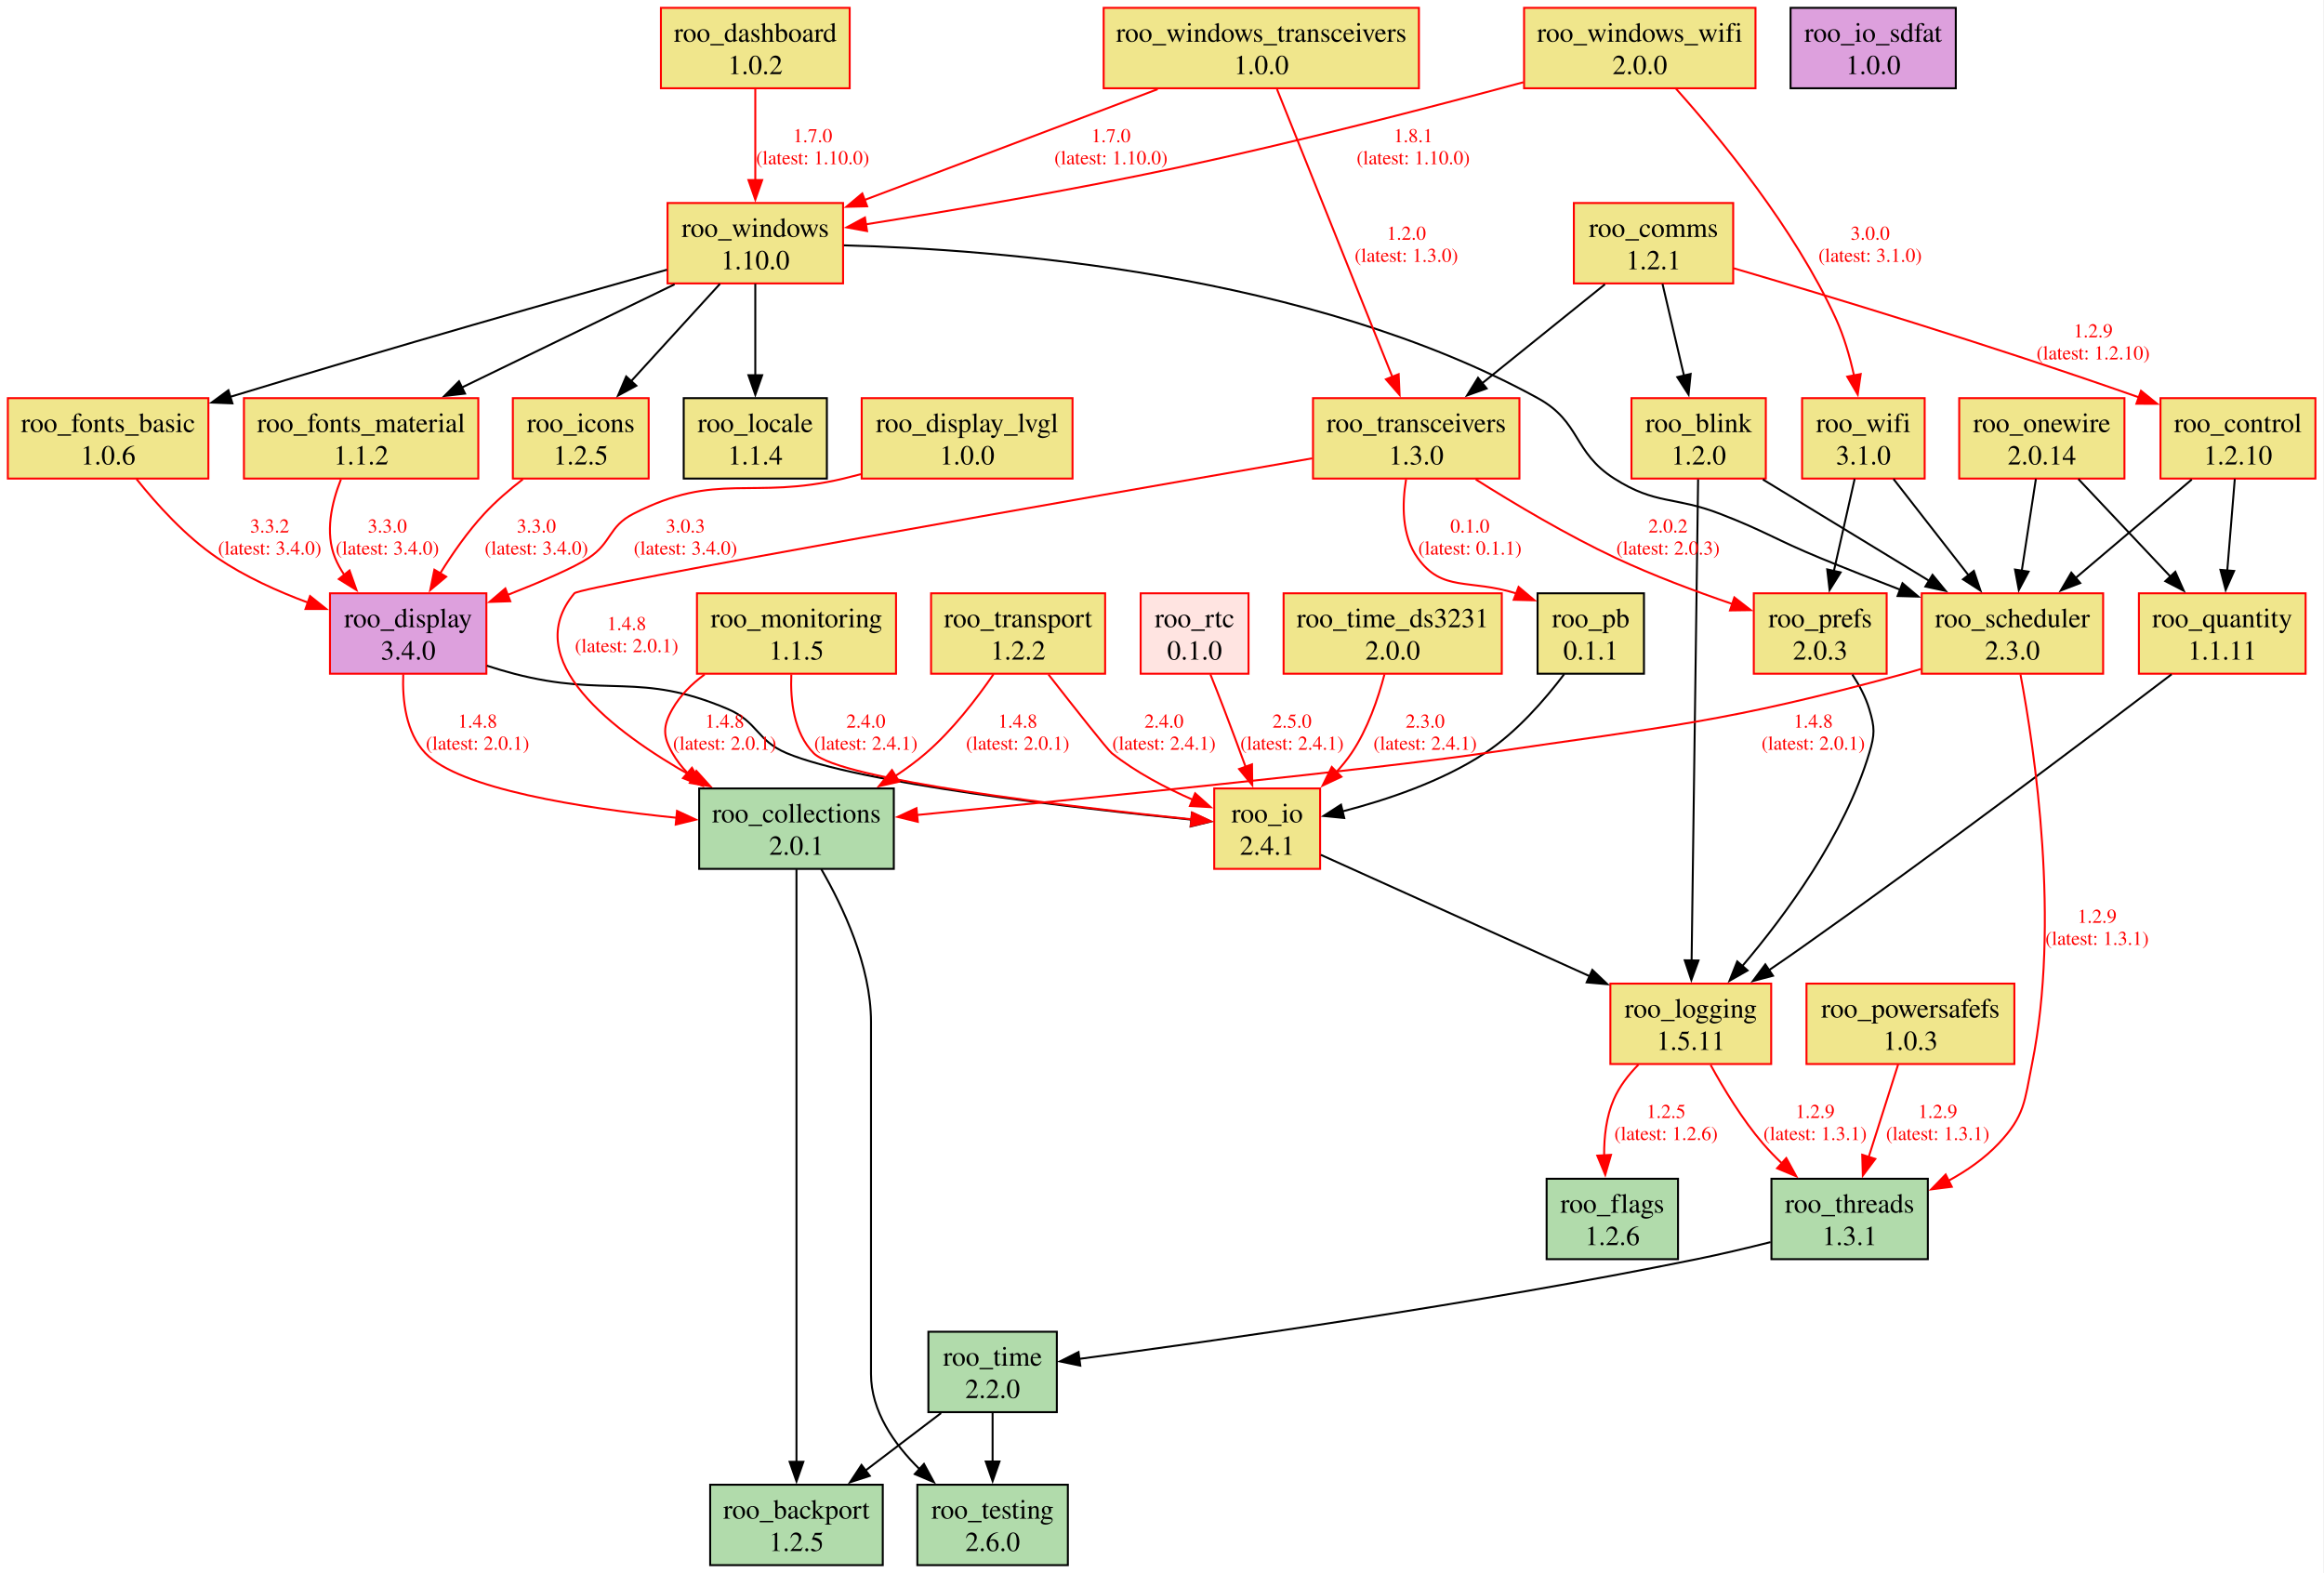
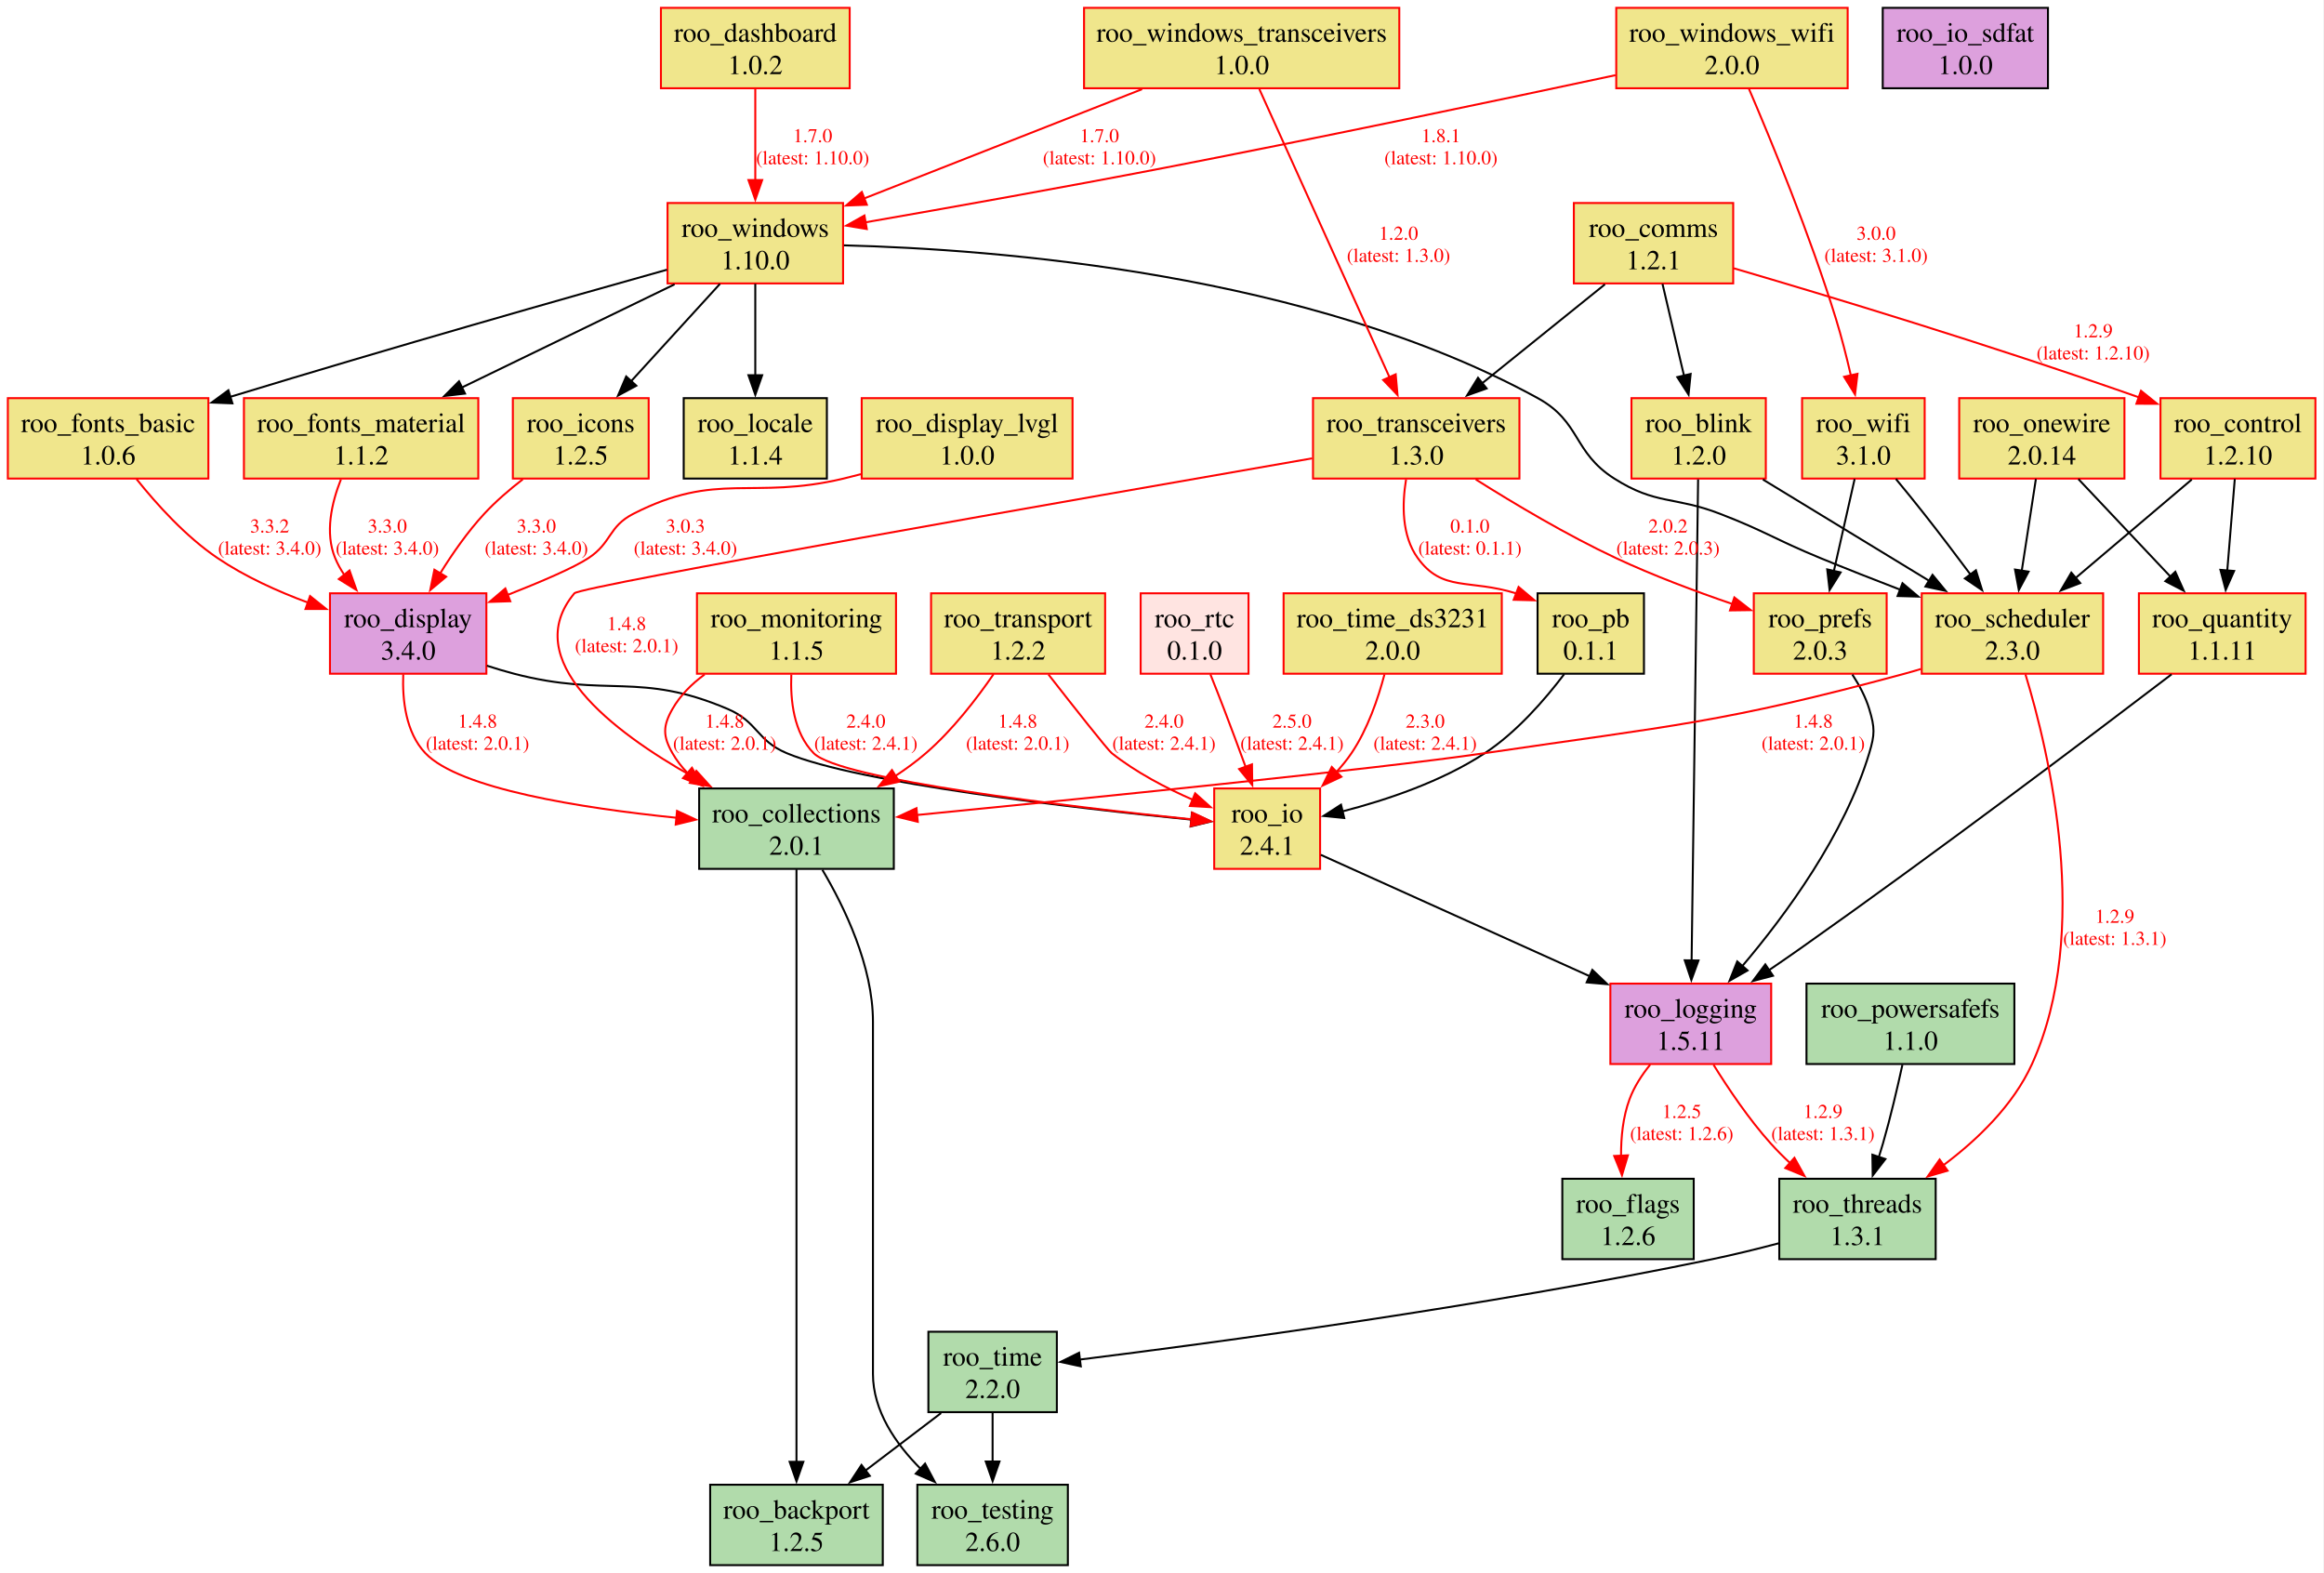
<svg xmlns="http://www.w3.org/2000/svg" width="1185pt" height="802pt" viewBox="0.00 0.00 1185.00 802.00">
  <g id="graph0" class="graph" transform="scale(1 1) rotate(0) translate(4 798)">
    <polygon fill="white" stroke="none" points="-4,4 -4,-798 1180.62,-798 1180.62,4 -4,4" />
    <g id="node1" class="node">
      <polygon fill="#b1dbab" stroke="black" points="446.12,-41 358.12,-41 358.12,0 446.12,0 446.12,-41" />
      <text xml:space="preserve" text-anchor="middle" x="402.12" y="-23.7" font-family="Times,serif" font-size="14.00">roo_backport</text>
      <text xml:space="preserve" text-anchor="middle" x="402.12" y="-7.2" font-family="Times,serif" font-size="14.00">1.2.5</text>
    </g>
    <g id="node2" class="node">
      <polygon fill="khaki" stroke="red" points="896.38,-595 827.88,-595 827.88,-554 896.38,-554 896.38,-595" />
      <text xml:space="preserve" text-anchor="middle" x="862.12" y="-577.7" font-family="Times,serif" font-size="14.00">roo_blink</text>
      <text xml:space="preserve" text-anchor="middle" x="862.12" y="-561.2" font-family="Times,serif" font-size="14.00">1.2.0</text>
    </g>
    <g id="node16" class="node">
-       <polygon fill="khaki" stroke="red" points="899.12,-296.5 817.12,-296.5 817.12,-255.5 899.12,-255.5 899.12,-296.5" />
+       <polygon fill="plum" stroke="red" points="899.12,-296.5 817.12,-296.5 817.12,-255.5 899.12,-255.5 899.12,-296.5" />
      <text xml:space="preserve" text-anchor="middle" x="858.12" y="-279.2" font-family="Times,serif" font-size="14.00">roo_logging</text>
      <text xml:space="preserve" text-anchor="middle" x="858.12" y="-262.7" font-family="Times,serif" font-size="14.00">1.5.11</text>
    </g>
    <g id="edge1" class="edge">
      <path fill="none" stroke="black" d="M861.86,-553.59C861.17,-502.95 859.37,-368.97 858.54,-308" />
      <polygon fill="black" stroke="black" points="862.05,-308.29 858.41,-298.34 855.05,-308.39 862.05,-308.29" />
    </g>
    <g id="node24" class="node">
      <polygon fill="khaki" stroke="red" points="1068.38,-495.5 975.88,-495.5 975.88,-454.5 1068.38,-454.5 1068.38,-495.5" />
      <text xml:space="preserve" text-anchor="middle" x="1022.12" y="-478.2" font-family="Times,serif" font-size="14.00">roo_scheduler</text>
      <text xml:space="preserve" text-anchor="middle" x="1022.12" y="-461.7" font-family="Times,serif" font-size="14.00">2.3.0</text>
    </g>
    <g id="edge2" class="edge">
      <path fill="none" stroke="black" d="M894.89,-553.53C919.37,-538.61 953.05,-518.09 979.61,-501.91" />
      <polygon fill="black" stroke="black" points="981.39,-504.92 988.11,-496.73 977.75,-498.94 981.39,-504.92" />
    </g>
    <g id="node3" class="node">
      <polygon fill="#b1dbab" stroke="black" points="451.75,-396 352.5,-396 352.5,-355 451.75,-355 451.75,-396" />
      <text xml:space="preserve" text-anchor="middle" x="402.12" y="-378.7" font-family="Times,serif" font-size="14.00">roo_collections</text>
      <text xml:space="preserve" text-anchor="middle" x="402.12" y="-362.2" font-family="Times,serif" font-size="14.00">2.0.1</text>
    </g>
    <g id="edge4" class="edge">
      <path fill="none" stroke="black" d="M402.12,-354.71C402.12,-335.01 402.12,-303.91 402.12,-277 402.12,-277 402.12,-277 402.12,-97.5 402.12,-82.7 402.12,-66.28 402.12,-52.51" />
      <polygon fill="black" stroke="black" points="405.63,-52.7 402.13,-42.7 398.63,-52.7 405.63,-52.7" />
    </g>
    <g id="node25" class="node">
      <polygon fill="#b1dbab" stroke="black" points="540.5,-41 463.75,-41 463.75,0 540.5,0 540.5,-41" />
      <text xml:space="preserve" text-anchor="middle" x="502.12" y="-23.7" font-family="Times,serif" font-size="14.00">roo_testing</text>
      <text xml:space="preserve" text-anchor="middle" x="502.12" y="-7.2" font-family="Times,serif" font-size="14.00">2.6.0</text>
    </g>
    <g id="edge3" class="edge">
-       <path fill="none" stroke="black" d="M414.78,-354.83C425.83,-335.73 440.12,-305.52 440.12,-277 440.12,-277 440.12,-277 440.12,-97.5 440.12,-78.6 451.77,-61.81 464.97,-48.85" />
-       <polygon fill="black" stroke="black" points="467.13,-51.61 472.18,-42.3 462.43,-46.43 467.13,-51.61" />
+       <path fill="none" stroke="black" d="M415.33,-354.51C426.64,-335.42 441.12,-305.44 441.12,-277 441.12,-277 441.12,-277 441.12,-97.5 441.12,-78.73 452.59,-61.95 465.57,-48.96" />
+       <polygon fill="black" stroke="black" points="467.69,-51.77 472.66,-42.41 462.94,-46.63 467.69,-51.77" />
    </g>
    <g id="node4" class="node">
      <polygon fill="khaki" stroke="red" points="879.75,-694.5 798.5,-694.5 798.5,-653.5 879.75,-653.5 879.75,-694.5" />
      <text xml:space="preserve" text-anchor="middle" x="839.12" y="-677.2" font-family="Times,serif" font-size="14.00">roo_comms</text>
      <text xml:space="preserve" text-anchor="middle" x="839.12" y="-660.7" font-family="Times,serif" font-size="14.00">1.2.1</text>
    </g>
    <g id="edge5" class="edge">
      <path fill="none" stroke="black" d="M843.7,-653.27C846.42,-641.56 849.95,-626.43 853.12,-613 853.63,-610.85 854.16,-608.63 854.69,-606.4" />
      <polygon fill="black" stroke="black" points="858.06,-607.36 856.99,-596.82 851.25,-605.73 858.06,-607.36" />
    </g>
    <g id="node5" class="node">
      <polygon fill="khaki" stroke="red" points="1176.62,-595 1097.62,-595 1097.62,-554 1176.62,-554 1176.62,-595" />
      <text xml:space="preserve" text-anchor="middle" x="1137.12" y="-577.7" font-family="Times,serif" font-size="14.00">roo_control</text>
      <text xml:space="preserve" text-anchor="middle" x="1137.12" y="-561.2" font-family="Times,serif" font-size="14.00">1.2.10</text>
    </g>
    <g id="edge6" class="edge">
      <path fill="none" stroke="red" d="M879.98,-661.23C927.43,-647.33 1008.23,-622.97 1086.81,-595.35" />
      <polygon fill="red" stroke="red" points="1087.69,-598.75 1095.95,-592.11 1085.35,-592.15 1087.69,-598.75" />
      <text xml:space="preserve" text-anchor="middle" x="1063.28" y="-626" font-family="Times,serif" font-size="10.00" fill="red">1.2.9</text>
      <text xml:space="preserve" text-anchor="middle" x="1063.28" y="-614.75" font-family="Times,serif" font-size="10.00" fill="red">(latest: 1.2.10)</text>
    </g>
    <g id="node29" class="node">
      <polygon fill="khaki" stroke="red" points="770.75,-595 665.5,-595 665.5,-554 770.75,-554 770.75,-595" />
      <text xml:space="preserve" text-anchor="middle" x="718.12" y="-577.7" font-family="Times,serif" font-size="14.00">roo_transceivers</text>
      <text xml:space="preserve" text-anchor="middle" x="718.12" y="-561.2" font-family="Times,serif" font-size="14.00">1.3.0</text>
    </g>
    <g id="edge7" class="edge">
      <path fill="none" stroke="black" d="M814.35,-653.03C796.24,-638.44 771.48,-618.49 751.61,-602.48" />
      <polygon fill="black" stroke="black" points="754.03,-599.94 744.05,-596.39 749.64,-605.39 754.03,-599.94" />
    </g>
    <g id="node22" class="node">
      <polygon fill="khaki" stroke="red" points="1171.62,-495.5 1086.62,-495.5 1086.62,-454.5 1171.62,-454.5 1171.62,-495.5" />
      <text xml:space="preserve" text-anchor="middle" x="1129.12" y="-478.2" font-family="Times,serif" font-size="14.00">roo_quantity</text>
      <text xml:space="preserve" text-anchor="middle" x="1129.12" y="-461.7" font-family="Times,serif" font-size="14.00">1.1.11</text>
    </g>
    <g id="edge8" class="edge">
      <path fill="none" stroke="black" d="M1135.51,-553.77C1134.4,-540.29 1132.91,-522.16 1131.65,-506.79" />
      <polygon fill="black" stroke="black" points="1135.17,-506.89 1130.87,-497.21 1128.19,-507.46 1135.17,-506.89" />
    </g>
    <g id="edge9" class="edge">
      <path fill="none" stroke="black" d="M1113.58,-553.53C1096.44,-539.01 1073.05,-519.17 1054.21,-503.2" />
      <polygon fill="black" stroke="black" points="1056.69,-500.72 1046.8,-496.92 1052.16,-506.05 1056.69,-500.72" />
    </g>
    <g id="node6" class="node">
      <polygon fill="khaki" stroke="red" points="429.25,-794 333,-794 333,-753 429.25,-753 429.25,-794" />
      <text xml:space="preserve" text-anchor="middle" x="381.12" y="-776.7" font-family="Times,serif" font-size="14.00">roo_dashboard</text>
      <text xml:space="preserve" text-anchor="middle" x="381.12" y="-760.2" font-family="Times,serif" font-size="14.00">1.0.2</text>
    </g>
    <g id="node32" class="node">
      <polygon fill="khaki" stroke="red" points="425.88,-694.5 336.38,-694.5 336.38,-653.5 425.88,-653.5 425.88,-694.5" />
      <text xml:space="preserve" text-anchor="middle" x="381.12" y="-677.2" font-family="Times,serif" font-size="14.00">roo_windows</text>
      <text xml:space="preserve" text-anchor="middle" x="381.12" y="-660.7" font-family="Times,serif" font-size="14.00">1.10.0</text>
    </g>
    <g id="edge10" class="edge">
      <path fill="none" stroke="red" d="M381.12,-752.77C381.12,-739.29 381.12,-721.16 381.12,-705.79" />
      <polygon fill="red" stroke="red" points="384.63,-706.21 381.13,-696.21 377.63,-706.21 384.63,-706.21" />
      <text xml:space="preserve" text-anchor="middle" x="410.38" y="-725.5" font-family="Times,serif" font-size="10.00" fill="red">1.7.0</text>
      <text xml:space="preserve" text-anchor="middle" x="410.38" y="-714.25" font-family="Times,serif" font-size="10.00" fill="red">(latest: 1.10.0)</text>
    </g>
    <g id="node7" class="node">
      <polygon fill="plum" stroke="red" points="244,-495.5 164.25,-495.5 164.25,-454.5 244,-454.5 244,-495.5" />
      <text xml:space="preserve" text-anchor="middle" x="204.12" y="-478.2" font-family="Times,serif" font-size="14.00">roo_display</text>
      <text xml:space="preserve" text-anchor="middle" x="204.12" y="-461.7" font-family="Times,serif" font-size="14.00">3.4.0</text>
    </g>
    <g id="edge11" class="edge">
      <path fill="none" stroke="red" d="M201.61,-454.22C201.11,-441.14 202.87,-424.53 212.88,-414 230.23,-395.74 292.54,-385.99 340.98,-381.05" />
      <polygon fill="red" stroke="red" points="341.21,-384.55 350.83,-380.1 340.54,-377.58 341.21,-384.55" />
      <text xml:space="preserve" text-anchor="middle" x="239.5" y="-427" font-family="Times,serif" font-size="10.00" fill="red">1.4.8</text>
      <text xml:space="preserve" text-anchor="middle" x="239.5" y="-415.75" font-family="Times,serif" font-size="10.00" fill="red">(latest: 2.0.1)</text>
    </g>
    <g id="node13" class="node">
      <polygon fill="khaki" stroke="red" points="669.12,-396 615.12,-396 615.12,-355 669.12,-355 669.12,-396" />
      <text xml:space="preserve" text-anchor="middle" x="642.12" y="-378.7" font-family="Times,serif" font-size="14.00">roo_io</text>
      <text xml:space="preserve" text-anchor="middle" x="642.12" y="-362.2" font-family="Times,serif" font-size="14.00">2.4.1</text>
    </g>
    <g id="edge12" class="edge">
      <path fill="none" stroke="black" d="M244.27,-458.59C248.9,-457.09 253.59,-455.68 258.12,-454.5 305.64,-442.11 321.97,-455.78 367.12,-436.5 382.45,-429.95 381.76,-420.45 397.12,-414 433.67,-398.65 544.49,-385.97 603.76,-380.07" />
      <polygon fill="black" stroke="black" points="603.77,-383.59 613.38,-379.13 603.09,-376.62 603.77,-383.59" />
    </g>
    <g id="node8" class="node">
      <polygon fill="khaki" stroke="red" points="542.88,-595 435.38,-595 435.38,-554 542.88,-554 542.88,-595" />
      <text xml:space="preserve" text-anchor="middle" x="489.12" y="-577.7" font-family="Times,serif" font-size="14.00">roo_display_lvgl</text>
      <text xml:space="preserve" text-anchor="middle" x="489.12" y="-561.2" font-family="Times,serif" font-size="14.00">1.0.0</text>
    </g>
    <g id="edge13" class="edge">
      <path fill="none" stroke="red" d="M434.96,-556.23C431.98,-555.44 429.02,-554.69 426.12,-554 379.1,-542.83 361.9,-558.02 318.88,-536 306.22,-529.52 307.99,-521.33 296.12,-513.5 288.62,-508.54 271.94,-501.4 254.83,-494.67" />
      <polygon fill="red" stroke="red" points="256.19,-491.44 245.6,-491.1 253.67,-497.97 256.19,-491.44" />
      <text xml:space="preserve" text-anchor="middle" x="345.5" y="-526.5" font-family="Times,serif" font-size="10.00" fill="red">3.0.3</text>
      <text xml:space="preserve" text-anchor="middle" x="345.5" y="-515.25" font-family="Times,serif" font-size="10.00" fill="red">(latest: 3.4.0)</text>
    </g>
    <g id="node9" class="node">
-       <polygon fill="#b1dbab" stroke="black" points="851.62,-197 784.62,-197 784.62,-156 851.62,-156 851.62,-197" />
-       <text xml:space="preserve" text-anchor="middle" x="818.12" y="-179.7" font-family="Times,serif" font-size="14.00">roo_flags</text>
-       <text xml:space="preserve" text-anchor="middle" x="818.12" y="-163.2" font-family="Times,serif" font-size="14.00">1.2.6</text>
+       <polygon fill="#b1dbab" stroke="black" points="859.62,-197 792.62,-197 792.62,-156 859.62,-156 859.62,-197" />
+       <text xml:space="preserve" text-anchor="middle" x="826.12" y="-179.7" font-family="Times,serif" font-size="14.00">roo_flags</text>
+       <text xml:space="preserve" text-anchor="middle" x="826.12" y="-163.2" font-family="Times,serif" font-size="14.00">1.2.6</text>
    </g>
    <g id="node10" class="node">
      <polygon fill="khaki" stroke="red" points="102.25,-595 0,-595 0,-554 102.25,-554 102.25,-595" />
      <text xml:space="preserve" text-anchor="middle" x="51.12" y="-577.7" font-family="Times,serif" font-size="14.00">roo_fonts_basic</text>
      <text xml:space="preserve" text-anchor="middle" x="51.12" y="-561.2" font-family="Times,serif" font-size="14.00">1.0.6</text>
    </g>
    <g id="edge14" class="edge">
      <path fill="none" stroke="red" d="M65.61,-553.74C75.91,-540.84 90.74,-524.42 106.88,-513.5 120.88,-504.02 137.61,-496.47 153.22,-490.69" />
      <polygon fill="red" stroke="red" points="154.1,-494.1 162.37,-487.48 151.78,-487.49 154.1,-494.1" />
      <text xml:space="preserve" text-anchor="middle" x="133.5" y="-526.5" font-family="Times,serif" font-size="10.00" fill="red">3.3.2</text>
      <text xml:space="preserve" text-anchor="middle" x="133.5" y="-515.25" font-family="Times,serif" font-size="10.00" fill="red">(latest: 3.4.0)</text>
    </g>
    <g id="node11" class="node">
      <polygon fill="khaki" stroke="red" points="239.88,-595 120.38,-595 120.38,-554 239.88,-554 239.88,-595" />
      <text xml:space="preserve" text-anchor="middle" x="180.12" y="-577.7" font-family="Times,serif" font-size="14.00">roo_fonts_material</text>
      <text xml:space="preserve" text-anchor="middle" x="180.12" y="-561.2" font-family="Times,serif" font-size="14.00">1.1.2</text>
    </g>
    <g id="edge15" class="edge">
      <path fill="none" stroke="red" d="M169.81,-553.52C165.09,-541.59 161.59,-526.32 166.88,-513.5 168.12,-510.48 169.74,-507.57 171.61,-504.8" />
      <polygon fill="red" stroke="red" points="174.22,-507.15 177.77,-497.16 168.77,-502.75 174.22,-507.15" />
      <text xml:space="preserve" text-anchor="middle" x="193.5" y="-526.5" font-family="Times,serif" font-size="10.00" fill="red">3.3.0</text>
      <text xml:space="preserve" text-anchor="middle" x="193.5" y="-515.25" font-family="Times,serif" font-size="10.00" fill="red">(latest: 3.4.0)</text>
    </g>
    <g id="node12" class="node">
      <polygon fill="khaki" stroke="red" points="326.75,-595 257.5,-595 257.5,-554 326.75,-554 326.75,-595" />
      <text xml:space="preserve" text-anchor="middle" x="292.12" y="-577.7" font-family="Times,serif" font-size="14.00">roo_icons</text>
      <text xml:space="preserve" text-anchor="middle" x="292.12" y="-561.2" font-family="Times,serif" font-size="14.00">1.2.5</text>
    </g>
    <g id="edge16" class="edge">
      <path fill="none" stroke="red" d="M262.58,-553.64C255.71,-548.34 248.71,-542.31 242.88,-536 234.47,-526.92 226.74,-515.81 220.42,-505.63" />
      <polygon fill="red" stroke="red" points="223.5,-503.96 215.38,-497.16 217.49,-507.54 223.5,-503.96" />
      <text xml:space="preserve" text-anchor="middle" x="269.5" y="-526.5" font-family="Times,serif" font-size="10.00" fill="red">3.3.0</text>
      <text xml:space="preserve" text-anchor="middle" x="269.5" y="-515.25" font-family="Times,serif" font-size="10.00" fill="red">(latest: 3.4.0)</text>
    </g>
    <g id="edge17" class="edge">
      <path fill="none" stroke="black" d="M669.48,-362.15C703.88,-346.62 763.64,-319.65 806.69,-300.22" />
      <polygon fill="black" stroke="black" points="807.92,-303.5 815.59,-296.2 805.04,-297.12 807.92,-303.5" />
    </g>
    <g id="node14" class="node">
-       <polygon fill="plum" stroke="black" points="993.25,-794 909,-794 909,-753 993.25,-753 993.25,-794" />
-       <text xml:space="preserve" text-anchor="middle" x="951.12" y="-776.7" font-family="Times,serif" font-size="14.00">roo_io_sdfat</text>
-       <text xml:space="preserve" text-anchor="middle" x="951.12" y="-760.2" font-family="Times,serif" font-size="14.00">1.0.0</text>
+       <polygon fill="plum" stroke="black" points="1040.25,-794 956,-794 956,-753 1040.25,-753 1040.25,-794" />
+       <text xml:space="preserve" text-anchor="middle" x="998.12" y="-776.7" font-family="Times,serif" font-size="14.00">roo_io_sdfat</text>
+       <text xml:space="preserve" text-anchor="middle" x="998.12" y="-760.2" font-family="Times,serif" font-size="14.00">1.0.0</text>
    </g>
    <g id="node15" class="node">
      <polygon fill="khaki" stroke="black" points="417.62,-595 344.62,-595 344.62,-554 417.62,-554 417.62,-595" />
      <text xml:space="preserve" text-anchor="middle" x="381.12" y="-577.7" font-family="Times,serif" font-size="14.00">roo_locale</text>
      <text xml:space="preserve" text-anchor="middle" x="381.12" y="-561.2" font-family="Times,serif" font-size="14.00">1.1.4</text>
    </g>
    <g id="edge18" class="edge">
-       <path fill="none" stroke="red" d="M831.44,-255.19C826.35,-250.04 821.73,-244.07 818.88,-237.5 815.05,-228.7 813.88,-218.47 813.95,-208.97" />
-       <polygon fill="red" stroke="red" points="817.44,-209.19 814.51,-199.01 810.45,-208.79 817.44,-209.19" />
-       <text xml:space="preserve" text-anchor="middle" x="845.5" y="-228" font-family="Times,serif" font-size="10.00" fill="red">1.2.5</text>
-       <text xml:space="preserve" text-anchor="middle" x="845.5" y="-216.75" font-family="Times,serif" font-size="10.00" fill="red">(latest: 1.2.6)</text>
+       <path fill="none" stroke="red" d="M837.45,-255.22C833.15,-249.91 829.22,-243.86 826.88,-237.5 823.55,-228.5 822.52,-218.21 822.57,-208.72" />
+       <polygon fill="red" stroke="red" points="826.06,-208.95 823.04,-198.8 819.07,-208.62 826.06,-208.95" />
+       <text xml:space="preserve" text-anchor="middle" x="853.5" y="-228" font-family="Times,serif" font-size="10.00" fill="red">1.2.5</text>
+       <text xml:space="preserve" text-anchor="middle" x="853.5" y="-216.75" font-family="Times,serif" font-size="10.00" fill="red">(latest: 1.2.6)</text>
    </g>
    <g id="node26" class="node">
-       <polygon fill="#b1dbab" stroke="black" points="979,-197 899.25,-197 899.25,-156 979,-156 979,-197" />
-       <text xml:space="preserve" text-anchor="middle" x="939.12" y="-179.7" font-family="Times,serif" font-size="14.00">roo_threads</text>
-       <text xml:space="preserve" text-anchor="middle" x="939.12" y="-163.2" font-family="Times,serif" font-size="14.00">1.3.1</text>
+       <polygon fill="#b1dbab" stroke="black" points="983,-197 903.25,-197 903.25,-156 983,-156 983,-197" />
+       <text xml:space="preserve" text-anchor="middle" x="943.12" y="-179.7" font-family="Times,serif" font-size="14.00">roo_threads</text>
+       <text xml:space="preserve" text-anchor="middle" x="943.12" y="-163.2" font-family="Times,serif" font-size="14.00">1.3.1</text>
    </g>
    <g id="edge19" class="edge">
-       <path fill="none" stroke="red" d="M868.25,-255.02C874.94,-242.81 884.38,-227.24 894.88,-215 897.9,-211.47 901.27,-208 904.76,-204.68" />
-       <polygon fill="red" stroke="red" points="906.82,-207.54 911.91,-198.25 902.13,-202.33 906.82,-207.54" />
-       <text xml:space="preserve" text-anchor="middle" x="921.5" y="-228" font-family="Times,serif" font-size="10.00" fill="red">1.2.9</text>
-       <text xml:space="preserve" text-anchor="middle" x="921.5" y="-216.75" font-family="Times,serif" font-size="10.00" fill="red">(latest: 1.3.1)</text>
+       <path fill="none" stroke="red" d="M869.72,-255.11C877.28,-242.93 887.76,-227.36 898.88,-215 901.98,-211.55 905.4,-208.12 908.93,-204.82" />
+       <polygon fill="red" stroke="red" points="910.97,-207.69 916.11,-198.42 906.31,-202.46 910.97,-207.69" />
+       <text xml:space="preserve" text-anchor="middle" x="925.5" y="-228" font-family="Times,serif" font-size="10.00" fill="red">1.2.9</text>
+       <text xml:space="preserve" text-anchor="middle" x="925.5" y="-216.75" font-family="Times,serif" font-size="10.00" fill="red">(latest: 1.3.1)</text>
    </g>
    <g id="node17" class="node">
      <polygon fill="khaki" stroke="red" points="452.88,-495.5 351.38,-495.5 351.38,-454.5 452.88,-454.5 452.88,-495.5" />
      <text xml:space="preserve" text-anchor="middle" x="402.12" y="-478.2" font-family="Times,serif" font-size="14.00">roo_monitoring</text>
      <text xml:space="preserve" text-anchor="middle" x="402.12" y="-461.7" font-family="Times,serif" font-size="14.00">1.1.5</text>
    </g>
    <g id="edge20" class="edge">
      <path fill="none" stroke="red" d="M355.27,-454.11C348.71,-449.31 342.86,-443.49 338.88,-436.5 333.93,-427.81 333.93,-422.69 338.88,-414 340.99,-410.29 343.63,-406.9 346.63,-403.83" />
      <polygon fill="red" stroke="red" points="348.83,-406.55 354.12,-397.38 344.26,-401.25 348.83,-406.55" />
      <text xml:space="preserve" text-anchor="middle" x="365.5" y="-427" font-family="Times,serif" font-size="10.00" fill="red">1.4.8</text>
      <text xml:space="preserve" text-anchor="middle" x="365.5" y="-415.75" font-family="Times,serif" font-size="10.00" fill="red">(latest: 2.0.1)</text>
    </g>
    <g id="edge21" class="edge">
      <path fill="none" stroke="red" d="M399.49,-454.11C398.94,-440.98 400.69,-424.35 410.88,-414 424.21,-400.45 541.39,-386.69 603.64,-380.26" />
      <polygon fill="red" stroke="red" points="603.85,-383.75 613.44,-379.26 603.14,-376.79 603.85,-383.75" />
      <text xml:space="preserve" text-anchor="middle" x="437.5" y="-427" font-family="Times,serif" font-size="10.00" fill="red">2.4.0</text>
      <text xml:space="preserve" text-anchor="middle" x="437.5" y="-415.75" font-family="Times,serif" font-size="10.00" fill="red">(latest: 2.4.1)</text>
    </g>
    <g id="node18" class="node">
      <polygon fill="khaki" stroke="red" points="1079.25,-595 995,-595 995,-554 1079.25,-554 1079.25,-595" />
      <text xml:space="preserve" text-anchor="middle" x="1037.12" y="-577.7" font-family="Times,serif" font-size="14.00">roo_onewire</text>
      <text xml:space="preserve" text-anchor="middle" x="1037.12" y="-561.2" font-family="Times,serif" font-size="14.00">2.0.14</text>
    </g>
    <g id="edge23" class="edge">
      <path fill="none" stroke="black" d="M1055.74,-553.77C1069.33,-539.36 1087.94,-519.64 1103.02,-503.67" />
      <polygon fill="black" stroke="black" points="1105.18,-506.48 1109.5,-496.8 1100.09,-501.67 1105.18,-506.48" />
    </g>
    <g id="edge22" class="edge">
      <path fill="none" stroke="black" d="M1034.09,-553.77C1032.02,-540.29 1029.23,-522.16 1026.86,-506.79" />
      <polygon fill="black" stroke="black" points="1030.37,-506.55 1025.39,-497.2 1023.45,-507.61 1030.37,-506.55" />
    </g>
    <g id="node19" class="node">
      <polygon fill="khaki" stroke="black" points="834.25,-495.5 780,-495.5 780,-454.5 834.25,-454.5 834.25,-495.5" />
      <text xml:space="preserve" text-anchor="middle" x="807.12" y="-478.2" font-family="Times,serif" font-size="14.00">roo_pb</text>
      <text xml:space="preserve" text-anchor="middle" x="807.12" y="-461.7" font-family="Times,serif" font-size="14.00">0.1.1</text>
    </g>
    <g id="edge24" class="edge">
      <path fill="none" stroke="black" d="M793.58,-454.28C783.71,-441.23 769.28,-424.63 753.12,-414 731.13,-399.53 703,-390.11 680.56,-384.32" />
      <polygon fill="black" stroke="black" points="681.42,-380.93 670.88,-381.98 679.78,-387.73 681.42,-380.93" />
    </g>
    <g id="node20" class="node">
-       <polygon fill="khaki" stroke="red" points="1023.12,-296.5 917.12,-296.5 917.12,-255.5 1023.12,-255.5 1023.12,-296.5" />
+       <polygon fill="#b1dbab" stroke="black" points="1023.12,-296.5 917.12,-296.5 917.12,-255.5 1023.12,-255.5 1023.12,-296.5" />
      <text xml:space="preserve" text-anchor="middle" x="970.12" y="-279.2" font-family="Times,serif" font-size="14.00">roo_powersafefs</text>
-       <text xml:space="preserve" text-anchor="middle" x="970.12" y="-262.7" font-family="Times,serif" font-size="14.00">1.0.3</text>
+       <text xml:space="preserve" text-anchor="middle" x="970.12" y="-262.7" font-family="Times,serif" font-size="14.00">1.1.0</text>
    </g>
    <g id="edge25" class="edge">
-       <path fill="none" stroke="red" d="M963.85,-255.27C959.52,-241.66 953.69,-223.3 948.77,-207.84" />
-       <polygon fill="red" stroke="red" points="952.21,-207.11 945.85,-198.64 945.54,-209.23 952.21,-207.11" />
-       <text xml:space="preserve" text-anchor="middle" x="984.03" y="-228" font-family="Times,serif" font-size="10.00" fill="red">1.2.9</text>
-       <text xml:space="preserve" text-anchor="middle" x="984.03" y="-216.75" font-family="Times,serif" font-size="10.00" fill="red">(latest: 1.3.1)</text>
+       <path fill="none" stroke="black" d="M966.04,-255.14C963.48,-243.39 959.96,-228.26 956.12,-215 955.47,-212.72 954.75,-210.38 954.01,-208.04" />
+       <polygon fill="black" stroke="black" points="957.36,-207.04 950.88,-198.66 950.72,-209.26 957.36,-207.04" />
    </g>
    <g id="node21" class="node">
      <polygon fill="khaki" stroke="red" points="958,-495.5 890.25,-495.5 890.25,-454.5 958,-454.5 958,-495.5" />
      <text xml:space="preserve" text-anchor="middle" x="924.12" y="-478.2" font-family="Times,serif" font-size="14.00">roo_prefs</text>
      <text xml:space="preserve" text-anchor="middle" x="924.12" y="-461.7" font-family="Times,serif" font-size="14.00">2.0.3</text>
    </g>
    <g id="edge26" class="edge">
      <path fill="none" stroke="black" d="M940.5,-454.09C944.03,-448.7 947.27,-442.64 949.12,-436.5 952.02,-426.93 952.01,-423.57 949.12,-414 936.5,-372.19 906.48,-331.43 884.35,-305.39" />
      <polygon fill="black" stroke="black" points="887.09,-303.21 877.89,-297.96 881.81,-307.81 887.09,-303.21" />
    </g>
    <g id="edge27" class="edge">
      <path fill="none" stroke="black" d="M1103.28,-454.19C1063.2,-423.63 983.44,-363.38 914.12,-314.5 908.86,-310.79 903.26,-306.93 897.73,-303.17" />
      <polygon fill="black" stroke="black" points="900.04,-300.51 889.79,-297.82 896.12,-306.31 900.04,-300.51" />
    </g>
    <g id="node23" class="node">
      <polygon fill="mistyrose" stroke="red" points="632.62,-495.5 577.62,-495.5 577.62,-454.5 632.62,-454.5 632.62,-495.5" />
      <text xml:space="preserve" text-anchor="middle" x="605.12" y="-478.2" font-family="Times,serif" font-size="14.00">roo_rtc</text>
      <text xml:space="preserve" text-anchor="middle" x="605.12" y="-461.7" font-family="Times,serif" font-size="14.00">0.1.0</text>
    </g>
    <g id="edge28" class="edge">
      <path fill="none" stroke="red" d="M613.17,-454.19C615.45,-448.49 617.92,-442.26 620.12,-436.5 623.81,-426.89 627.71,-416.38 631.18,-406.87" />
      <polygon fill="red" stroke="red" points="634.39,-408.3 634.52,-397.7 627.81,-405.9 634.39,-408.3" />
      <text xml:space="preserve" text-anchor="middle" x="654.78" y="-427" font-family="Times,serif" font-size="10.00" fill="red">2.5.0</text>
      <text xml:space="preserve" text-anchor="middle" x="654.78" y="-415.75" font-family="Times,serif" font-size="10.00" fill="red">(latest: 2.4.1)</text>
    </g>
    <g id="edge29" class="edge">
      <path fill="none" stroke="red" d="M975.47,-456.91C972.66,-456.05 969.86,-455.24 967.12,-454.5 873.68,-429.25 848.88,-428.15 753.12,-414 698.86,-405.98 548.84,-390.84 463.53,-382.46" />
      <polygon fill="red" stroke="red" points="463.99,-378.99 453.7,-381.49 463.31,-385.95 463.99,-378.99" />
      <text xml:space="preserve" text-anchor="middle" x="920.56" y="-427" font-family="Times,serif" font-size="10.00" fill="red">1.4.8</text>
      <text xml:space="preserve" text-anchor="middle" x="920.56" y="-415.75" font-family="Times,serif" font-size="10.00" fill="red">(latest: 2.0.1)</text>
    </g>
    <g id="edge30" class="edge">
-       <path fill="none" stroke="red" d="M1026.22,-454.17C1033.49,-415.51 1046.63,-327.53 1032.12,-255.5 1028.27,-236.36 1028.5,-229.22 1015.12,-215 1007.94,-207.37 998.87,-201.08 989.52,-195.98" />
-       <polygon fill="red" stroke="red" points="991.21,-192.91 980.7,-191.57 988.08,-199.17 991.21,-192.91" />
-       <text xml:space="preserve" text-anchor="middle" x="1065.28" y="-327.5" font-family="Times,serif" font-size="10.00" fill="red">1.2.9</text>
-       <text xml:space="preserve" text-anchor="middle" x="1065.28" y="-316.25" font-family="Times,serif" font-size="10.00" fill="red">(latest: 1.3.1)</text>
+       <path fill="none" stroke="red" d="M1028.77,-454.18C1040.89,-414.42 1062.7,-322.94 1032.12,-255.5 1022.59,-234.47 1004.27,-216.86 986.72,-203.74" />
+       <polygon fill="red" stroke="red" points="989.07,-201.11 978.89,-198.16 985.01,-206.82 989.07,-201.11" />
+       <text xml:space="preserve" text-anchor="middle" x="1074.31" y="-327.5" font-family="Times,serif" font-size="10.00" fill="red">1.2.9</text>
+       <text xml:space="preserve" text-anchor="middle" x="1074.31" y="-316.25" font-family="Times,serif" font-size="10.00" fill="red">(latest: 1.3.1)</text>
    </g>
    <g id="node27" class="node">
      <polygon fill="#b1dbab" stroke="black" points="534.88,-119 469.38,-119 469.38,-78 534.88,-78 534.88,-119" />
      <text xml:space="preserve" text-anchor="middle" x="502.12" y="-101.7" font-family="Times,serif" font-size="14.00">roo_time</text>
      <text xml:space="preserve" text-anchor="middle" x="502.12" y="-85.2" font-family="Times,serif" font-size="14.00">2.2.0</text>
    </g>
    <g id="edge31" class="edge">
-       <path fill="none" stroke="black" d="M898.8,-164.69C886.73,-161.66 873.44,-158.5 861.12,-156 748.32,-133.07 613.96,-114.13 546.07,-105.13" />
-       <polygon fill="black" stroke="black" points="546.84,-101.71 536.47,-103.87 545.93,-108.65 546.84,-101.71" />
+       <path fill="none" stroke="black" d="M902.98,-164.1C892.05,-161.22 880.18,-158.3 869.12,-156 753.68,-131.97 615.84,-113.44 546.55,-104.81" />
+       <polygon fill="black" stroke="black" points="547.09,-101.35 536.73,-103.6 546.23,-108.3 547.09,-101.35" />
    </g>
    <g id="edge33" class="edge">
      <path fill="none" stroke="black" d="M475.85,-77.53C464.02,-68.54 449.89,-57.8 437.18,-48.14" />
      <polygon fill="black" stroke="black" points="439.51,-45.51 429.43,-42.25 435.27,-51.09 439.51,-45.51" />
    </g>
    <g id="edge32" class="edge">
      <path fill="none" stroke="black" d="M502.12,-77.53C502.12,-69.94 502.12,-61.1 502.12,-52.71" />
      <polygon fill="black" stroke="black" points="505.63,-52.85 502.13,-42.85 498.63,-52.85 505.63,-52.85" />
    </g>
    <g id="node28" class="node">
      <polygon fill="khaki" stroke="red" points="761.75,-495.5 650.5,-495.5 650.5,-454.5 761.75,-454.5 761.75,-495.5" />
      <text xml:space="preserve" text-anchor="middle" x="706.12" y="-478.2" font-family="Times,serif" font-size="14.00">roo_time_ds3231</text>
      <text xml:space="preserve" text-anchor="middle" x="706.12" y="-461.7" font-family="Times,serif" font-size="14.00">2.0.0</text>
    </g>
    <g id="edge34" class="edge">
      <path fill="none" stroke="red" d="M701.94,-454.17C698.7,-441.87 693.35,-426.15 685.12,-414 682.82,-410.6 680.14,-407.32 677.26,-404.21" />
      <polygon fill="red" stroke="red" points="679.97,-401.96 670.38,-397.46 675.07,-406.96 679.97,-401.96" />
      <text xml:space="preserve" text-anchor="middle" x="722.66" y="-427" font-family="Times,serif" font-size="10.00" fill="red">2.3.0</text>
      <text xml:space="preserve" text-anchor="middle" x="722.66" y="-415.75" font-family="Times,serif" font-size="10.00" fill="red">(latest: 2.4.1)</text>
    </g>
    <g id="edge36" class="edge">
      <path fill="none" stroke="red" d="M665.07,-564.31C550.9,-544.47 291.9,-499.13 288.88,-495.5 260.62,-461.65 307.8,-425.28 349.6,-401.78" />
      <polygon fill="red" stroke="red" points="351.07,-404.97 358.18,-397.11 347.73,-398.82 351.07,-404.97" />
      <text xml:space="preserve" text-anchor="middle" x="315.5" y="-476.75" font-family="Times,serif" font-size="10.00" fill="red">1.4.8</text>
      <text xml:space="preserve" text-anchor="middle" x="315.5" y="-465.5" font-family="Times,serif" font-size="10.00" fill="red">(latest: 2.0.1)</text>
    </g>
    <g id="edge35" class="edge">
      <path fill="none" stroke="red" d="M712.95,-553.6C710.88,-540.96 710.64,-524.9 718.88,-513.5 731.52,-496 744.93,-502.99 769.18,-495.43" />
      <polygon fill="red" stroke="red" points="770.32,-498.74 778.43,-491.92 767.83,-492.2 770.32,-498.74" />
      <text xml:space="preserve" text-anchor="middle" x="745.5" y="-526.5" font-family="Times,serif" font-size="10.00" fill="red">0.1.0</text>
      <text xml:space="preserve" text-anchor="middle" x="745.5" y="-515.25" font-family="Times,serif" font-size="10.00" fill="red">(latest: 0.1.1)</text>
    </g>
    <g id="edge37" class="edge">
      <path fill="none" stroke="red" d="M748.48,-553.57C768.29,-541.07 795,-525.18 819.88,-513.5 838.85,-504.59 860.57,-496.47 879.25,-490.08" />
      <polygon fill="red" stroke="red" points="880.34,-493.41 888.71,-486.91 878.12,-486.77 880.34,-493.41" />
      <text xml:space="preserve" text-anchor="middle" x="846.5" y="-526.5" font-family="Times,serif" font-size="10.00" fill="red">2.0.2</text>
      <text xml:space="preserve" text-anchor="middle" x="846.5" y="-515.25" font-family="Times,serif" font-size="10.00" fill="red">(latest: 2.0.3)</text>
    </g>
    <g id="node30" class="node">
      <polygon fill="khaki" stroke="red" points="559.5,-495.5 470.75,-495.5 470.75,-454.5 559.5,-454.5 559.5,-495.5" />
      <text xml:space="preserve" text-anchor="middle" x="515.12" y="-478.2" font-family="Times,serif" font-size="14.00">roo_transport</text>
      <text xml:space="preserve" text-anchor="middle" x="515.12" y="-461.7" font-family="Times,serif" font-size="14.00">1.2.2</text>
    </g>
    <g id="edge38" class="edge">
      <path fill="none" stroke="red" d="M502.62,-454.28C493.98,-441.71 481.65,-425.66 468.12,-414 463.27,-409.81 457.87,-405.86 452.31,-402.2" />
      <polygon fill="red" stroke="red" points="454.5,-399.45 444.16,-397.15 450.81,-405.39 454.5,-399.45" />
      <text xml:space="preserve" text-anchor="middle" x="514.91" y="-427" font-family="Times,serif" font-size="10.00" fill="red">1.4.8</text>
      <text xml:space="preserve" text-anchor="middle" x="514.91" y="-415.75" font-family="Times,serif" font-size="10.00" fill="red">(latest: 2.0.1)</text>
    </g>
    <g id="edge39" class="edge">
      <path fill="none" stroke="red" d="M530.61,-454.1C543.78,-437.26 560.85,-415.6 562.88,-414 575.23,-404.2 590.57,-396.2 604.44,-390.13" />
      <polygon fill="red" stroke="red" points="605.4,-393.52 613.3,-386.46 602.72,-387.06 605.4,-393.52" />
      <text xml:space="preserve" text-anchor="middle" x="589.5" y="-427" font-family="Times,serif" font-size="10.00" fill="red">2.4.0</text>
      <text xml:space="preserve" text-anchor="middle" x="589.5" y="-415.75" font-family="Times,serif" font-size="10.00" fill="red">(latest: 2.4.1)</text>
    </g>
    <g id="node31" class="node">
      <polygon fill="khaki" stroke="red" points="977.38,-595 914.88,-595 914.88,-554 977.38,-554 977.38,-595" />
      <text xml:space="preserve" text-anchor="middle" x="946.12" y="-577.7" font-family="Times,serif" font-size="14.00">roo_wifi</text>
      <text xml:space="preserve" text-anchor="middle" x="946.12" y="-561.2" font-family="Times,serif" font-size="14.00">3.1.0</text>
    </g>
    <g id="edge40" class="edge">
      <path fill="none" stroke="black" d="M941.67,-553.77C938.63,-540.29 934.54,-522.16 931.07,-506.79" />
      <polygon fill="black" stroke="black" points="934.52,-506.16 928.9,-497.18 927.69,-507.7 934.52,-506.16" />
    </g>
    <g id="edge41" class="edge">
-       <path fill="none" stroke="black" d="M961.5,-553.77C972.53,-539.63 987.54,-520.37 999.87,-504.55" />
-       <polygon fill="black" stroke="black" points="1002.45,-506.93 1005.84,-496.89 996.93,-502.63 1002.45,-506.93" />
+       <path fill="none" stroke="black" d="M962.71,-553.79C967.43,-548.1 972.53,-541.84 977.12,-536 985,-526 993.42,-514.89 1000.83,-504.97" />
+       <polygon fill="black" stroke="black" points="1003.51,-507.24 1006.66,-497.12 997.89,-503.06 1003.51,-507.24" />
    </g>
    <g id="edge42" class="edge">
      <path fill="none" stroke="black" d="M336.08,-660.48C284.58,-646.05 197.47,-621.32 113.26,-595.62" />
      <polygon fill="black" stroke="black" points="114.51,-592.34 103.92,-592.76 112.46,-599.03 114.51,-592.34" />
    </g>
    <g id="edge43" class="edge">
      <path fill="none" stroke="black" d="M339.96,-653.03C308.53,-637.79 265.03,-616.69 231.34,-600.35" />
      <polygon fill="black" stroke="black" points="233.12,-597.32 222.59,-596.1 230.06,-603.61 233.12,-597.32" />
    </g>
    <g id="edge45" class="edge">
      <path fill="none" stroke="black" d="M363.11,-653.27C350.09,-639 332.29,-619.51 317.78,-603.61" />
      <polygon fill="black" stroke="black" points="320.46,-601.35 311.13,-596.32 315.29,-606.06 320.46,-601.35" />
    </g>
    <g id="edge44" class="edge">
      <path fill="none" stroke="black" d="M381.12,-653.27C381.12,-639.79 381.12,-621.66 381.12,-606.29" />
      <polygon fill="black" stroke="black" points="384.63,-606.71 381.13,-596.71 377.63,-606.71 384.63,-606.71" />
    </g>
    <g id="edge46" class="edge">
      <path fill="none" stroke="black" d="M426.31,-672.91C503.56,-670.94 663.94,-658.73 780.12,-595 802.17,-582.9 797.9,-567.49 819.12,-554 840.48,-540.43 849.53,-545.12 873.12,-536 896.24,-527.07 901.22,-522.93 924.12,-513.5 937.28,-508.08 951.54,-502.48 964.99,-497.31" />
      <polygon fill="black" stroke="black" points="966.07,-500.65 974.16,-493.81 963.57,-494.11 966.07,-500.65" />
    </g>
    <g id="node33" class="node">
-       <polygon fill="khaki" stroke="red" points="719.5,-794 558.75,-794 558.75,-753 719.5,-753 719.5,-794" />
-       <text xml:space="preserve" text-anchor="middle" x="639.12" y="-776.7" font-family="Times,serif" font-size="14.00">roo_windows_transceivers</text>
-       <text xml:space="preserve" text-anchor="middle" x="639.12" y="-760.2" font-family="Times,serif" font-size="14.00">1.0.0</text>
+       <polygon fill="khaki" stroke="red" points="709.5,-794 548.75,-794 548.75,-753 709.5,-753 709.5,-794" />
+       <text xml:space="preserve" text-anchor="middle" x="629.12" y="-776.7" font-family="Times,serif" font-size="14.00">roo_windows_transceivers</text>
+       <text xml:space="preserve" text-anchor="middle" x="629.12" y="-760.2" font-family="Times,serif" font-size="14.00">1.0.0</text>
    </g>
    <g id="edge47" class="edge">
-       <path fill="none" stroke="red" d="M647.13,-752.53C661.01,-717.92 689.6,-646.63 705.95,-605.87" />
-       <polygon fill="red" stroke="red" points="709.17,-607.22 709.65,-596.64 702.68,-604.62 709.17,-607.22" />
-       <text xml:space="preserve" text-anchor="middle" x="713.1" y="-675.75" font-family="Times,serif" font-size="10.00" fill="red">1.2.0</text>
-       <text xml:space="preserve" text-anchor="middle" x="713.1" y="-664.5" font-family="Times,serif" font-size="10.00" fill="red">(latest: 1.3.0)</text>
+       <path fill="none" stroke="red" d="M638.15,-752.53C653.81,-717.85 686.13,-646.33 704.52,-605.61" />
+       <polygon fill="red" stroke="red" points="707.66,-607.17 708.59,-596.61 701.28,-604.28 707.66,-607.17" />
+       <text xml:space="preserve" text-anchor="middle" x="709.1" y="-675.75" font-family="Times,serif" font-size="10.00" fill="red">1.2.0</text>
+       <text xml:space="preserve" text-anchor="middle" x="709.1" y="-664.5" font-family="Times,serif" font-size="10.00" fill="red">(latest: 1.3.0)</text>
    </g>
    <g id="edge48" class="edge">
-       <path fill="none" stroke="red" d="M586.29,-752.53C542.71,-736.06 481.06,-712.76 436.73,-696.01" />
-       <polygon fill="red" stroke="red" points="438.15,-692.81 427.55,-692.55 435.67,-699.36 438.15,-692.81" />
-       <text xml:space="preserve" text-anchor="middle" x="562.48" y="-725.5" font-family="Times,serif" font-size="10.00" fill="red">1.7.0</text>
-       <text xml:space="preserve" text-anchor="middle" x="562.48" y="-714.25" font-family="Times,serif" font-size="10.00" fill="red">(latest: 1.10.0)</text>
+       <path fill="none" stroke="red" d="M578.34,-752.53C537.15,-736.34 479.16,-713.54 436.72,-696.86" />
+       <polygon fill="red" stroke="red" points="438.01,-693.6 427.42,-693.2 435.45,-700.12 438.01,-693.6" />
+       <text xml:space="preserve" text-anchor="middle" x="556.59" y="-725.5" font-family="Times,serif" font-size="10.00" fill="red">1.7.0</text>
+       <text xml:space="preserve" text-anchor="middle" x="556.59" y="-714.25" font-family="Times,serif" font-size="10.00" fill="red">(latest: 1.10.0)</text>
    </g>
    <g id="node34" class="node">
-       <polygon fill="khaki" stroke="red" points="891.12,-794 773.12,-794 773.12,-753 891.12,-753 891.12,-794" />
-       <text xml:space="preserve" text-anchor="middle" x="832.12" y="-776.7" font-family="Times,serif" font-size="14.00">roo_windows_wifi</text>
-       <text xml:space="preserve" text-anchor="middle" x="832.12" y="-760.2" font-family="Times,serif" font-size="14.00">2.0.0</text>
+       <polygon fill="khaki" stroke="red" points="938.12,-794 820.12,-794 820.12,-753 938.12,-753 938.12,-794" />
+       <text xml:space="preserve" text-anchor="middle" x="879.12" y="-776.7" font-family="Times,serif" font-size="14.00">roo_windows_wifi</text>
+       <text xml:space="preserve" text-anchor="middle" x="879.12" y="-760.2" font-family="Times,serif" font-size="14.00">2.0.0</text>
    </g>
    <g id="edge49" class="edge">
-       <path fill="none" stroke="red" d="M850.55,-752.8C873.14,-727.56 911.03,-681.55 932.12,-635.5 936.27,-626.44 939.26,-616.03 941.37,-606.46" />
-       <polygon fill="red" stroke="red" points="944.77,-607.3 943.25,-596.82 937.9,-605.96 944.77,-607.3" />
-       <text xml:space="preserve" text-anchor="middle" x="949.57" y="-675.75" font-family="Times,serif" font-size="10.00" fill="red">3.0.0</text>
-       <text xml:space="preserve" text-anchor="middle" x="949.57" y="-664.5" font-family="Times,serif" font-size="10.00" fill="red">(latest: 3.1.0)</text>
+       <path fill="none" stroke="red" d="M887.73,-752.84C899.03,-726.51 918.97,-678.15 932.12,-635.5 934.98,-626.23 937.58,-616 939.73,-606.65" />
+       <polygon fill="red" stroke="red" points="943.14,-607.41 941.88,-596.89 936.31,-605.9 943.14,-607.41" />
+       <text xml:space="preserve" text-anchor="middle" x="952.59" y="-675.75" font-family="Times,serif" font-size="10.00" fill="red">3.0.0</text>
+       <text xml:space="preserve" text-anchor="middle" x="952.59" y="-664.5" font-family="Times,serif" font-size="10.00" fill="red">(latest: 3.1.0)</text>
    </g>
    <g id="edge50" class="edge">
-       <path fill="none" stroke="red" d="M772.77,-756.07C725.22,-743.24 656.69,-725.46 596.12,-712.5 542.56,-701.04 480.92,-690.56 437.41,-683.61" />
-       <polygon fill="red" stroke="red" points="438.12,-680.18 427.7,-682.07 437.03,-687.1 438.12,-680.18" />
-       <text xml:space="preserve" text-anchor="middle" x="716.6" y="-725.5" font-family="Times,serif" font-size="10.00" fill="red">1.8.1</text>
-       <text xml:space="preserve" text-anchor="middle" x="716.6" y="-714.25" font-family="Times,serif" font-size="10.00" fill="red">(latest: 1.10.0)</text>
+       <path fill="none" stroke="red" d="M819.72,-759.67C761.36,-747.19 669.74,-727.9 590.12,-712.5 538.41,-702.49 479.3,-691.97 437.18,-684.63" />
+       <polygon fill="red" stroke="red" points="437.98,-681.22 427.53,-682.95 436.78,-688.12 437.98,-681.22" />
+       <text xml:space="preserve" text-anchor="middle" x="730.74" y="-725.5" font-family="Times,serif" font-size="10.00" fill="red">1.8.1</text>
+       <text xml:space="preserve" text-anchor="middle" x="730.74" y="-714.25" font-family="Times,serif" font-size="10.00" fill="red">(latest: 1.10.0)</text>
    </g>
  </g>
</svg>
